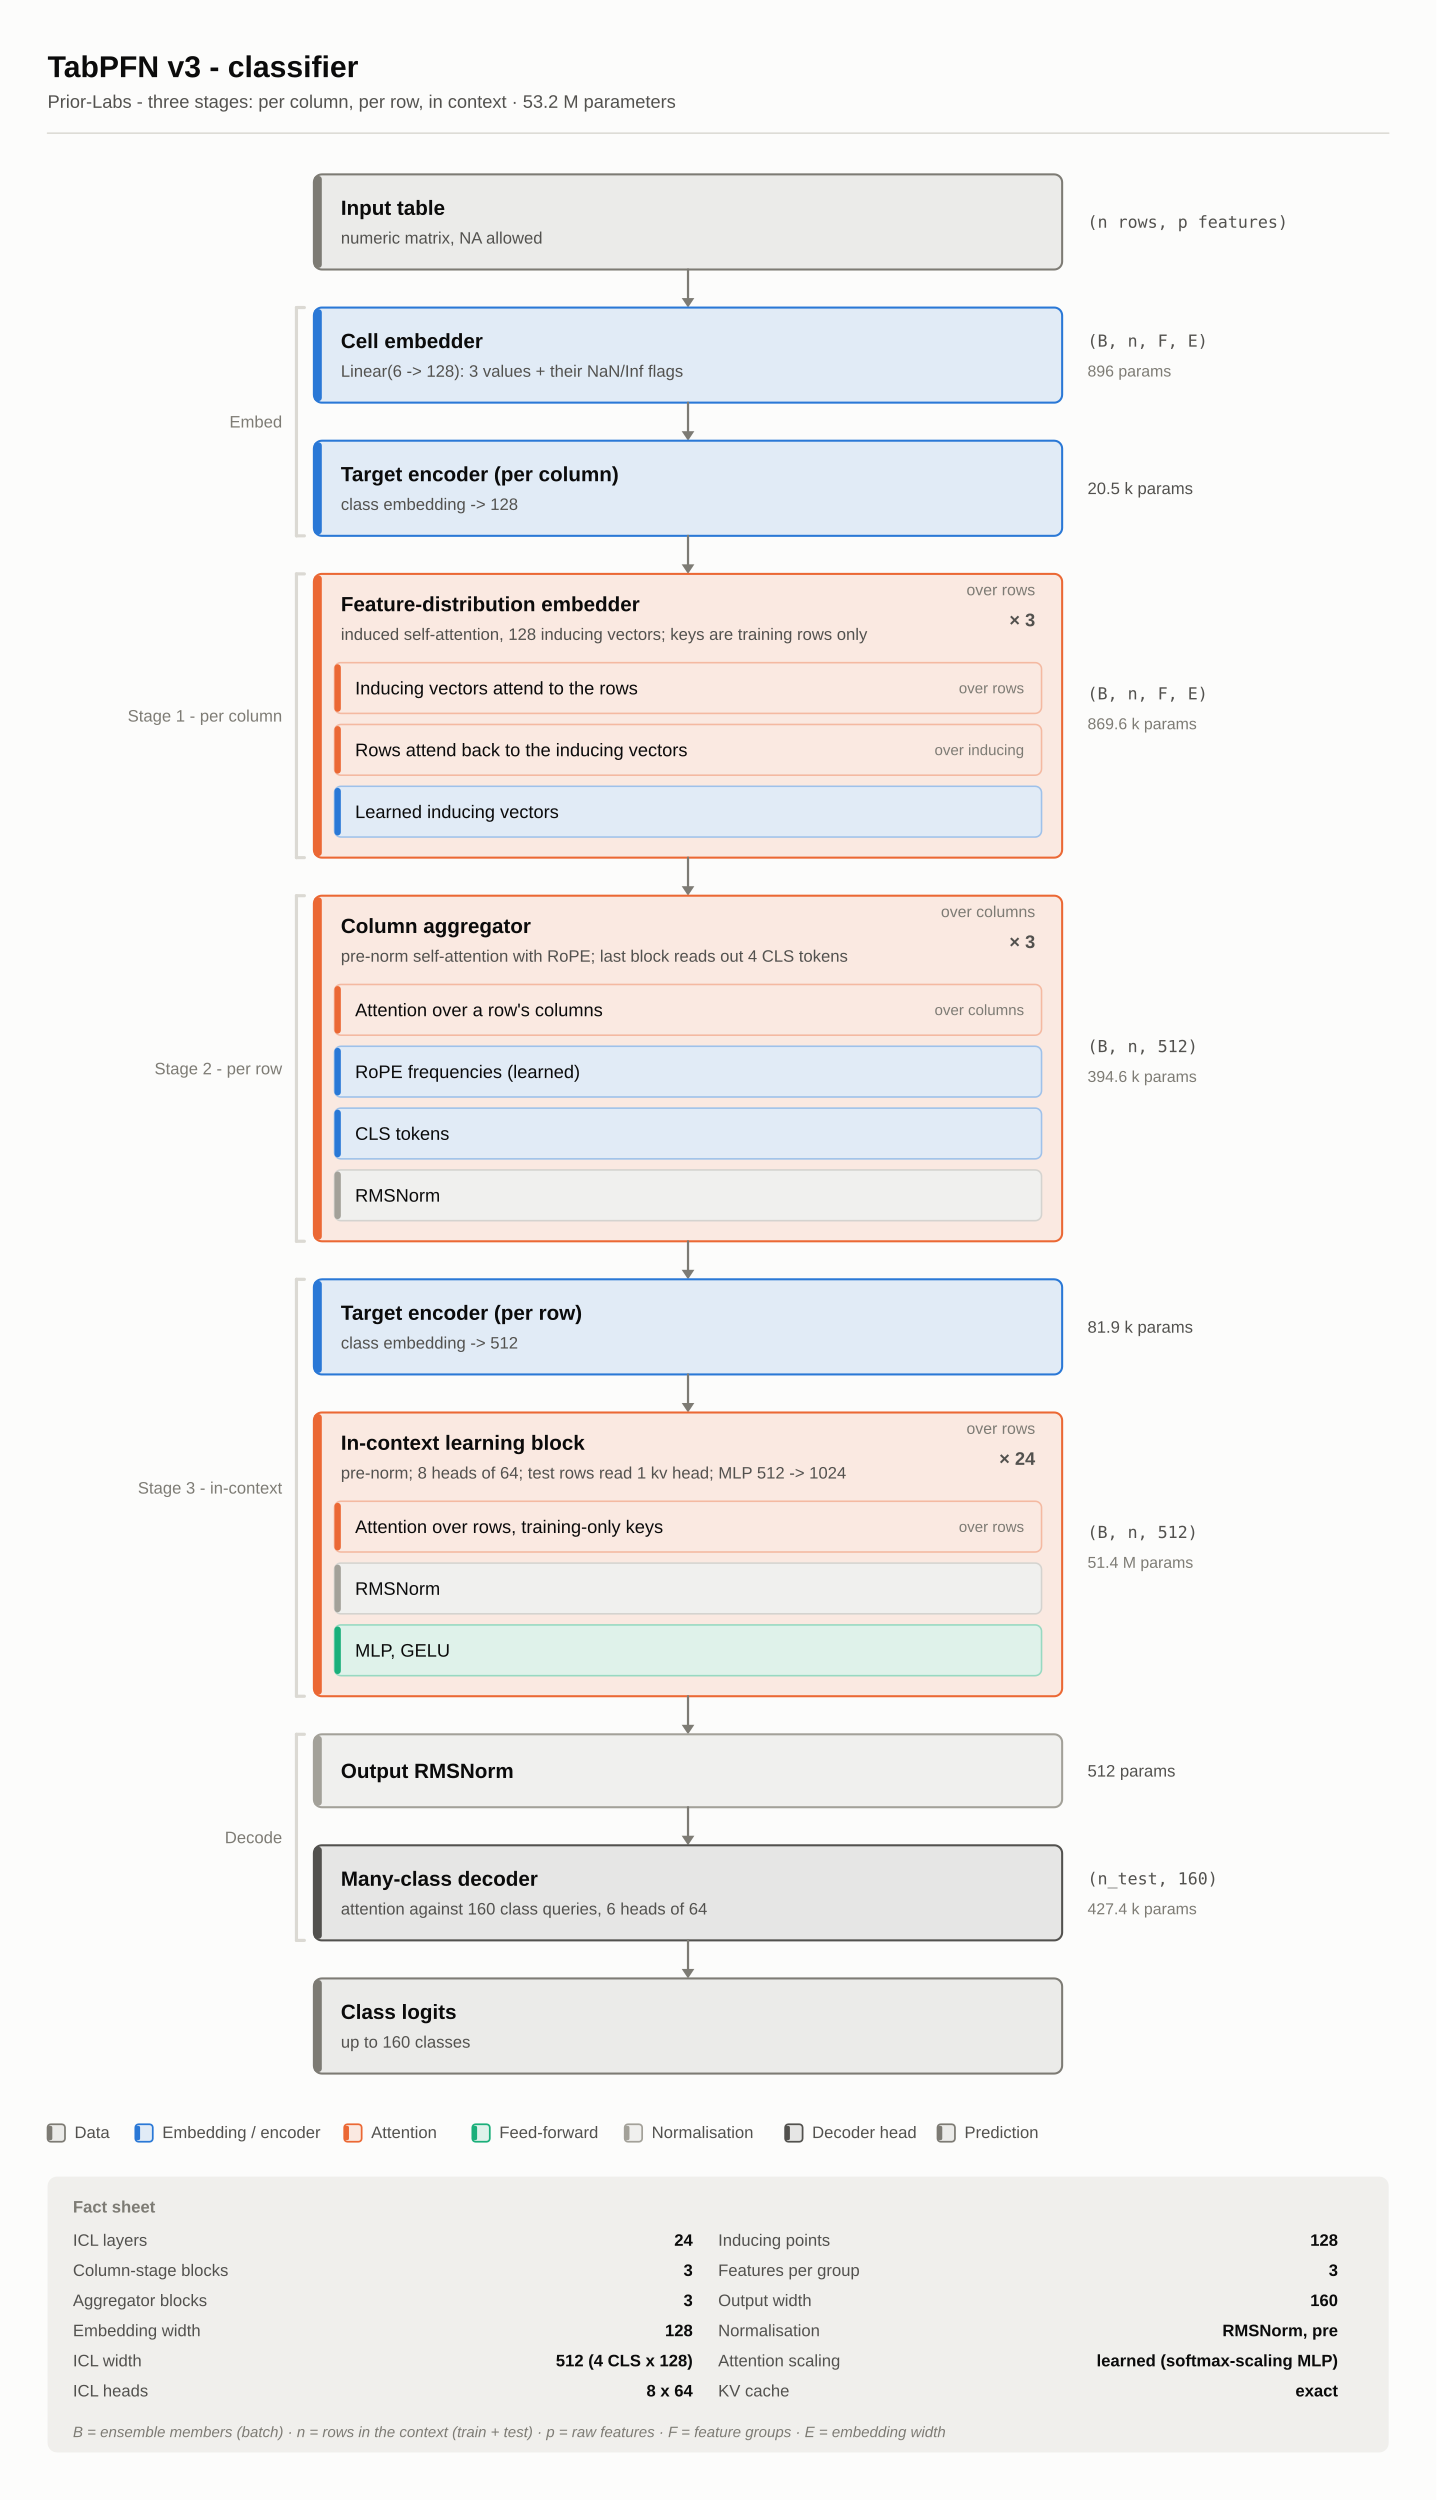
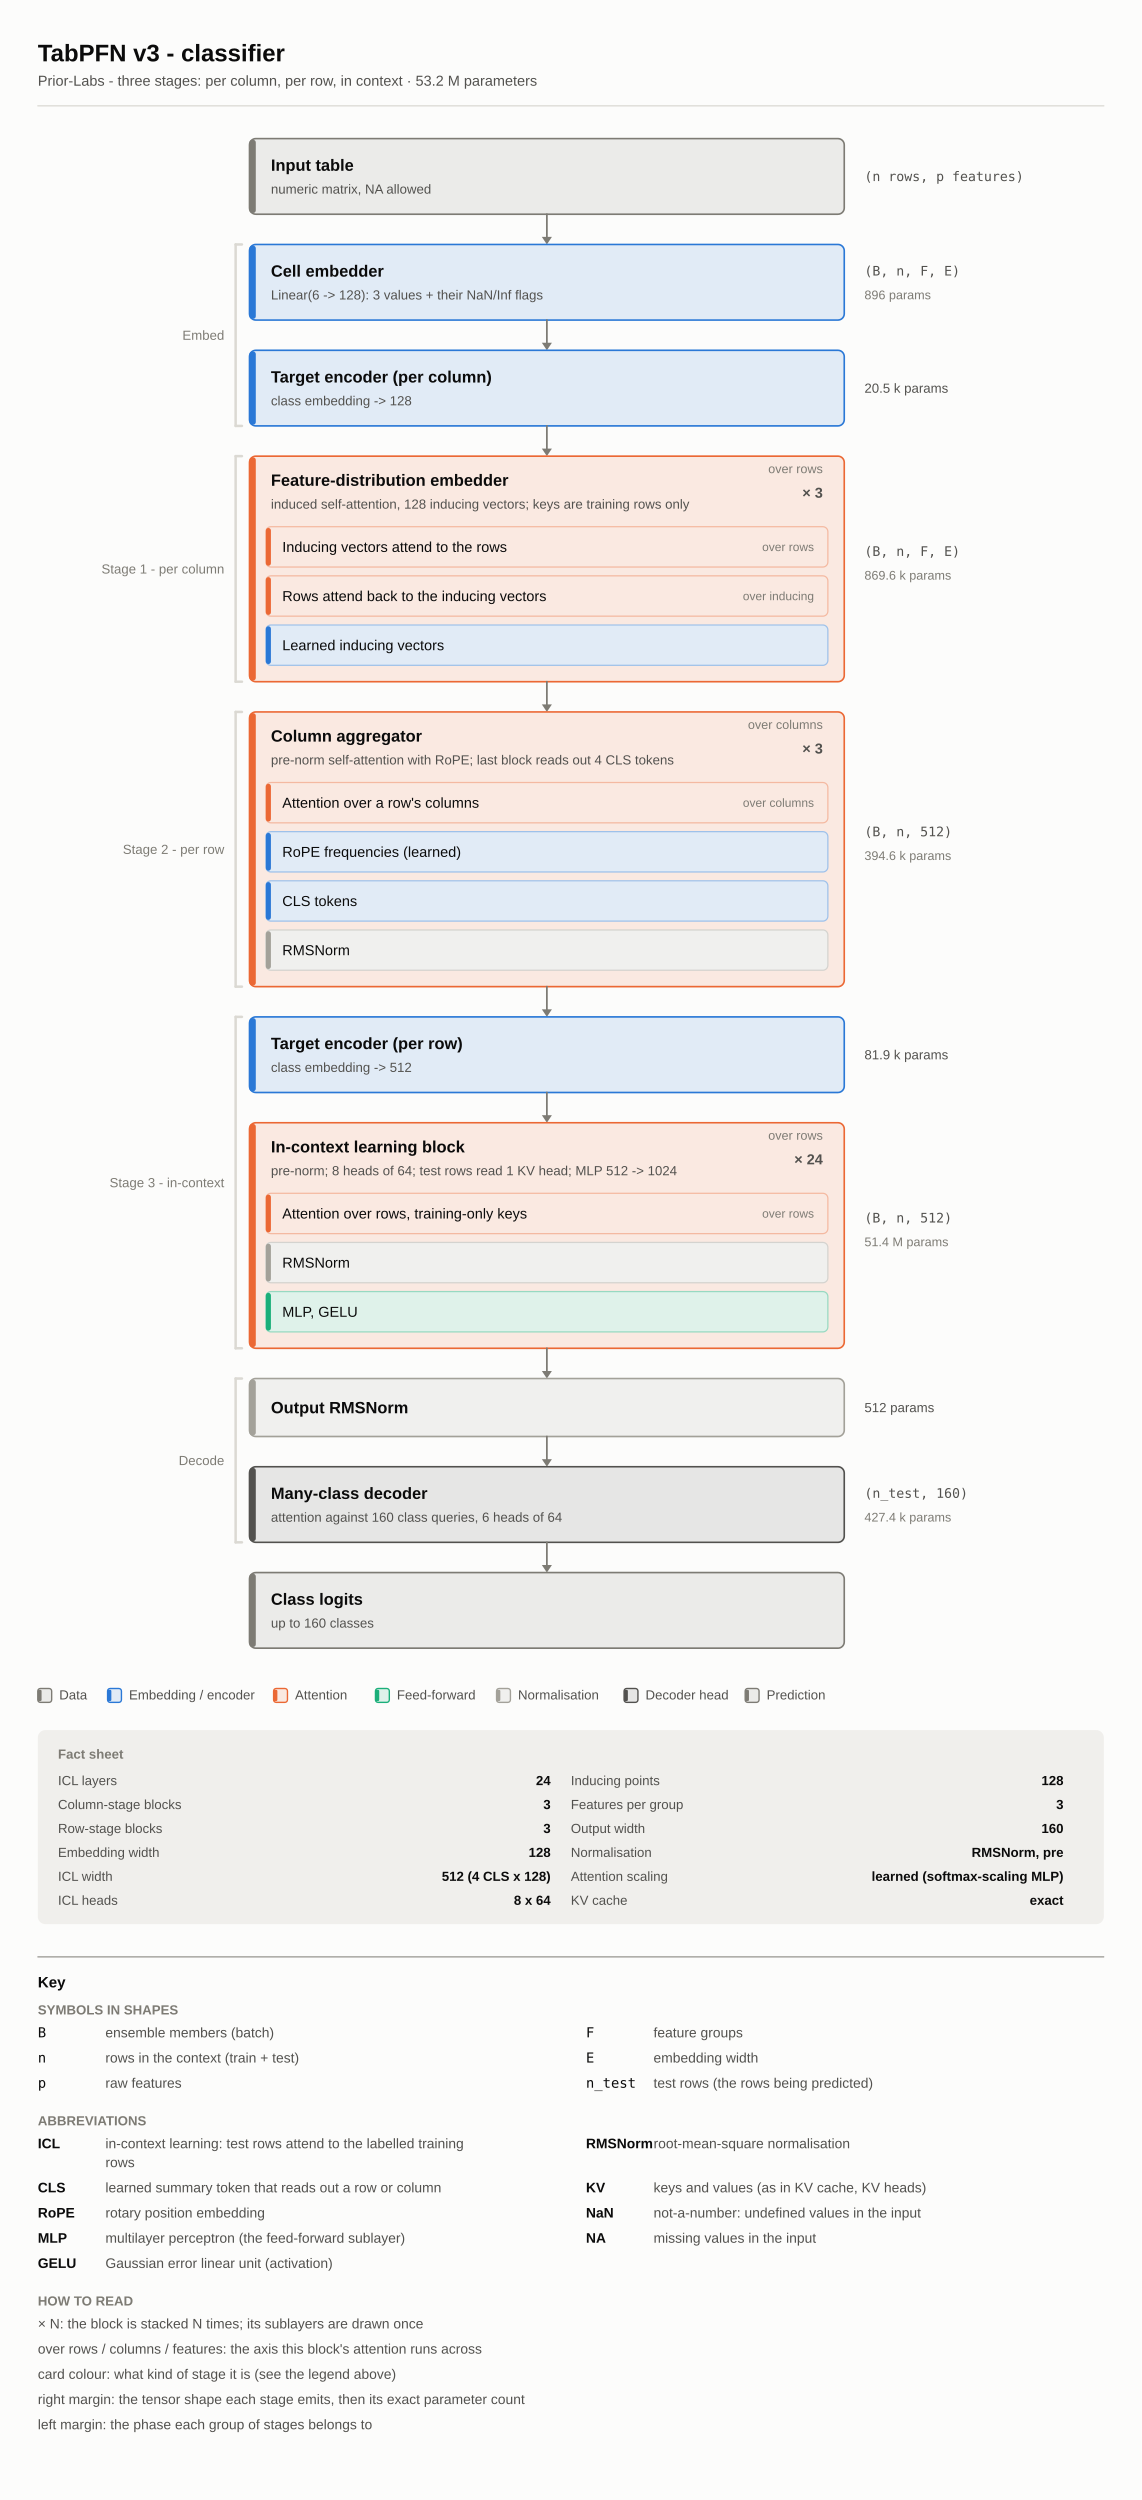
- <svg xmlns="http://www.w3.org/2000/svg" width="906" height="1577" viewBox="0 0 906 1577">
-   <rect width="906" height="1577" fill="#fcfcfb" />
+ <svg xmlns="http://www.w3.org/2000/svg" width="906" height="1984" viewBox="0 0 906 1984">
+   <rect width="906" height="1984" fill="#fcfcfb" />
  <text x="30" y="42" dy="0.35em" font-family="-apple-system, BlinkMacSystemFont, 'Segoe UI', 'Helvetica Neue', Arial, sans-serif" font-size="19px" font-weight="600" fill="#0b0b0b">TabPFN v3 - classifier</text>
  <text x="30" y="64" dy="0.35em" font-family="-apple-system, BlinkMacSystemFont, 'Segoe UI', 'Helvetica Neue', Arial, sans-serif" font-size="11.5px" fill="#52514e">Prior-Labs  -  three stages: per column, per row, in context  ·  53.2 M parameters</text>
  <line x1="30" y1="84" x2="876" y2="84" stroke="#dbd9d3" stroke-width="1" stroke-linecap="round" />
  <rect x="198" y="110" width="472" height="60" rx="5" fill="#EBEBE9" stroke="#7d7b74" stroke-width="1.3" />
  <rect x="198" y="111" width="5" height="58" rx="2" fill="#7d7b74" />
  <text x="215" y="131" dy="0.35em" font-family="-apple-system, BlinkMacSystemFont, 'Segoe UI', 'Helvetica Neue', Arial, sans-serif" font-size="13px" font-weight="600" fill="#0b0b0b">Input table</text>
  <text x="215" y="150" dy="0.35em" font-family="-apple-system, BlinkMacSystemFont, 'Segoe UI', 'Helvetica Neue', Arial, sans-serif" font-size="10.5px" fill="#52514e">numeric matrix, NA allowed</text>
  <text x="686" y="140" dy="0.35em" font-family="ui-monospace, SFMono-Regular, Menlo, Consolas, monospace" font-size="10.5px" fill="#52514e">(n rows, p features)</text>
  <line x1="434" y1="170" x2="434" y2="189" stroke="#7d7b74" stroke-width="1.4" stroke-linecap="round" />
  <polygon points="430,188 438,188 434,194" fill="#7d7b74" />
  <rect x="198" y="194" width="472" height="60" rx="5" fill="#E1EBF6" stroke="#2a78d6" stroke-width="1.3" />
  <rect x="198" y="195" width="5" height="58" rx="2" fill="#2a78d6" />
  <text x="215" y="215" dy="0.35em" font-family="-apple-system, BlinkMacSystemFont, 'Segoe UI', 'Helvetica Neue', Arial, sans-serif" font-size="13px" font-weight="600" fill="#0b0b0b">Cell embedder</text>
  <text x="215" y="234" dy="0.35em" font-family="-apple-system, BlinkMacSystemFont, 'Segoe UI', 'Helvetica Neue', Arial, sans-serif" font-size="10.5px" fill="#52514e">Linear(6 -&gt; 128): 3 values + their NaN/Inf flags</text>
  <text x="686" y="215" dy="0.35em" font-family="ui-monospace, SFMono-Regular, Menlo, Consolas, monospace" font-size="10.5px" fill="#52514e">(B, n, F, E)</text>
  <text x="686" y="234" dy="0.35em" font-family="-apple-system, BlinkMacSystemFont, 'Segoe UI', 'Helvetica Neue', Arial, sans-serif" font-size="10px" fill="#7d7b74">896 params</text>
  <line x1="434" y1="254" x2="434" y2="273" stroke="#7d7b74" stroke-width="1.4" stroke-linecap="round" />
  <polygon points="430,272 438,272 434,278" fill="#7d7b74" />
  <rect x="198" y="278" width="472" height="60" rx="5" fill="#E1EBF6" stroke="#2a78d6" stroke-width="1.3" />
  <rect x="198" y="279" width="5" height="58" rx="2" fill="#2a78d6" />
  <text x="215" y="299" dy="0.35em" font-family="-apple-system, BlinkMacSystemFont, 'Segoe UI', 'Helvetica Neue', Arial, sans-serif" font-size="13px" font-weight="600" fill="#0b0b0b">Target encoder (per column)</text>
  <text x="215" y="318" dy="0.35em" font-family="-apple-system, BlinkMacSystemFont, 'Segoe UI', 'Helvetica Neue', Arial, sans-serif" font-size="10.5px" fill="#52514e">class embedding -&gt; 128</text>
  <text x="686" y="308" dy="0.35em" font-family="-apple-system, BlinkMacSystemFont, 'Segoe UI', 'Helvetica Neue', Arial, sans-serif" font-size="10.5px" fill="#52514e">20.5 k params</text>
  <line x1="434" y1="338" x2="434" y2="357" stroke="#7d7b74" stroke-width="1.4" stroke-linecap="round" />
  <polygon points="430,356 438,356 434,362" fill="#7d7b74" />
  <rect x="198" y="362" width="472" height="179" rx="5" fill="#FAE9E1" stroke="#eb6834" stroke-width="1.3" />
  <rect x="198" y="363" width="5" height="177" rx="2" fill="#eb6834" />
  <text x="215" y="381" dy="0.35em" font-family="-apple-system, BlinkMacSystemFont, 'Segoe UI', 'Helvetica Neue', Arial, sans-serif" font-size="13px" font-weight="600" fill="#0b0b0b">Feature-distribution embedder</text>
  <text x="215" y="400" dy="0.35em" font-family="-apple-system, BlinkMacSystemFont, 'Segoe UI', 'Helvetica Neue', Arial, sans-serif" font-size="10.5px" fill="#52514e">induced self-attention, 128 inducing vectors; keys are training rows only</text>
  <rect x="211" y="418" width="446" height="32" rx="4" fill="#FAE9E1" stroke="#F4B9A1" stroke-width="1" />
  <rect x="211" y="419" width="4" height="30" rx="2" fill="#eb6834" />
  <text x="224" y="434" dy="0.35em" font-family="-apple-system, BlinkMacSystemFont, 'Segoe UI', 'Helvetica Neue', Arial, sans-serif" font-size="11.5px" fill="#0b0b0b">Inducing vectors attend to the rows</text>
  <text x="646" y="434" dy="0.35em" font-family="-apple-system, BlinkMacSystemFont, 'Segoe UI', 'Helvetica Neue', Arial, sans-serif" font-size="9.5px" text-anchor="end" fill="#7d7b74">over rows</text>
  <rect x="211" y="457" width="446" height="32" rx="4" fill="#FAE9E1" stroke="#F4B9A1" stroke-width="1" />
  <rect x="211" y="458" width="4" height="30" rx="2" fill="#eb6834" />
  <text x="224" y="473" dy="0.35em" font-family="-apple-system, BlinkMacSystemFont, 'Segoe UI', 'Helvetica Neue', Arial, sans-serif" font-size="11.5px" fill="#0b0b0b">Rows attend back to the inducing vectors</text>
  <text x="646" y="473" dy="0.35em" font-family="-apple-system, BlinkMacSystemFont, 'Segoe UI', 'Helvetica Neue', Arial, sans-serif" font-size="9.5px" text-anchor="end" fill="#7d7b74">over inducing</text>
  <rect x="211" y="496" width="446" height="32" rx="4" fill="#E1EBF6" stroke="#9EC1EA" stroke-width="1" />
  <rect x="211" y="497" width="4" height="30" rx="2" fill="#2a78d6" />
  <text x="224" y="512" dy="0.35em" font-family="-apple-system, BlinkMacSystemFont, 'Segoe UI', 'Helvetica Neue', Arial, sans-serif" font-size="11.5px" fill="#0b0b0b">Learned inducing vectors</text>
  <text x="653" y="372" dy="0.35em" font-family="-apple-system, BlinkMacSystemFont, 'Segoe UI', 'Helvetica Neue', Arial, sans-serif" font-size="10px" text-anchor="end" fill="#7d7b74">over rows</text>
  <text x="653" y="391" dy="0.35em" font-family="-apple-system, BlinkMacSystemFont, 'Segoe UI', 'Helvetica Neue', Arial, sans-serif" font-size="11.5px" font-weight="600" text-anchor="end" fill="#52514e">× 3</text>
  <text x="686" y="437.5" dy="0.35em" font-family="ui-monospace, SFMono-Regular, Menlo, Consolas, monospace" font-size="10.5px" fill="#52514e">(B, n, F, E)</text>
  <text x="686" y="456.5" dy="0.35em" font-family="-apple-system, BlinkMacSystemFont, 'Segoe UI', 'Helvetica Neue', Arial, sans-serif" font-size="10px" fill="#7d7b74">869.6 k params</text>
  <line x1="434" y1="541" x2="434" y2="560" stroke="#7d7b74" stroke-width="1.4" stroke-linecap="round" />
  <polygon points="430,559 438,559 434,565" fill="#7d7b74" />
  <rect x="198" y="565" width="472" height="218" rx="5" fill="#FAE9E1" stroke="#eb6834" stroke-width="1.3" />
  <rect x="198" y="566" width="5" height="216" rx="2" fill="#eb6834" />
  <text x="215" y="584" dy="0.35em" font-family="-apple-system, BlinkMacSystemFont, 'Segoe UI', 'Helvetica Neue', Arial, sans-serif" font-size="13px" font-weight="600" fill="#0b0b0b">Column aggregator</text>
  <text x="215" y="603" dy="0.35em" font-family="-apple-system, BlinkMacSystemFont, 'Segoe UI', 'Helvetica Neue', Arial, sans-serif" font-size="10.5px" fill="#52514e">pre-norm self-attention with RoPE; last block reads out 4 CLS tokens</text>
  <rect x="211" y="621" width="446" height="32" rx="4" fill="#FAE9E1" stroke="#F4B9A1" stroke-width="1" />
  <rect x="211" y="622" width="4" height="30" rx="2" fill="#eb6834" />
  <text x="224" y="637" dy="0.35em" font-family="-apple-system, BlinkMacSystemFont, 'Segoe UI', 'Helvetica Neue', Arial, sans-serif" font-size="11.5px" fill="#0b0b0b">Attention over a row's columns</text>
  <text x="646" y="637" dy="0.35em" font-family="-apple-system, BlinkMacSystemFont, 'Segoe UI', 'Helvetica Neue', Arial, sans-serif" font-size="9.5px" text-anchor="end" fill="#7d7b74">over columns</text>
  <rect x="211" y="660" width="446" height="32" rx="4" fill="#E1EBF6" stroke="#9EC1EA" stroke-width="1" />
  <rect x="211" y="661" width="4" height="30" rx="2" fill="#2a78d6" />
  <text x="224" y="676" dy="0.35em" font-family="-apple-system, BlinkMacSystemFont, 'Segoe UI', 'Helvetica Neue', Arial, sans-serif" font-size="11.5px" fill="#0b0b0b">RoPE frequencies (learned)</text>
  <rect x="211" y="699" width="446" height="32" rx="4" fill="#E1EBF6" stroke="#9EC1EA" stroke-width="1" />
  <rect x="211" y="700" width="4" height="30" rx="2" fill="#2a78d6" />
  <text x="224" y="715" dy="0.35em" font-family="-apple-system, BlinkMacSystemFont, 'Segoe UI', 'Helvetica Neue', Arial, sans-serif" font-size="11.5px" fill="#0b0b0b">CLS tokens</text>
  <rect x="211" y="738" width="446" height="32" rx="4" fill="#F0F0EE" stroke="#D4D3CF" stroke-width="1" />
  <rect x="211" y="739" width="4" height="30" rx="2" fill="#a3a199" />
  <text x="224" y="754" dy="0.35em" font-family="-apple-system, BlinkMacSystemFont, 'Segoe UI', 'Helvetica Neue', Arial, sans-serif" font-size="11.5px" fill="#0b0b0b">RMSNorm</text>
  <text x="653" y="575" dy="0.35em" font-family="-apple-system, BlinkMacSystemFont, 'Segoe UI', 'Helvetica Neue', Arial, sans-serif" font-size="10px" text-anchor="end" fill="#7d7b74">over columns</text>
  <text x="653" y="594" dy="0.35em" font-family="-apple-system, BlinkMacSystemFont, 'Segoe UI', 'Helvetica Neue', Arial, sans-serif" font-size="11.5px" font-weight="600" text-anchor="end" fill="#52514e">× 3</text>
  <text x="686" y="660" dy="0.35em" font-family="ui-monospace, SFMono-Regular, Menlo, Consolas, monospace" font-size="10.5px" fill="#52514e">(B, n, 512)</text>
  <text x="686" y="679" dy="0.35em" font-family="-apple-system, BlinkMacSystemFont, 'Segoe UI', 'Helvetica Neue', Arial, sans-serif" font-size="10px" fill="#7d7b74">394.6 k params</text>
  <line x1="434" y1="783" x2="434" y2="802" stroke="#7d7b74" stroke-width="1.4" stroke-linecap="round" />
  <polygon points="430,801 438,801 434,807" fill="#7d7b74" />
  <rect x="198" y="807" width="472" height="60" rx="5" fill="#E1EBF6" stroke="#2a78d6" stroke-width="1.3" />
  <rect x="198" y="808" width="5" height="58" rx="2" fill="#2a78d6" />
  <text x="215" y="828" dy="0.35em" font-family="-apple-system, BlinkMacSystemFont, 'Segoe UI', 'Helvetica Neue', Arial, sans-serif" font-size="13px" font-weight="600" fill="#0b0b0b">Target encoder (per row)</text>
  <text x="215" y="847" dy="0.35em" font-family="-apple-system, BlinkMacSystemFont, 'Segoe UI', 'Helvetica Neue', Arial, sans-serif" font-size="10.5px" fill="#52514e">class embedding -&gt; 512</text>
  <text x="686" y="837" dy="0.35em" font-family="-apple-system, BlinkMacSystemFont, 'Segoe UI', 'Helvetica Neue', Arial, sans-serif" font-size="10.5px" fill="#52514e">81.9 k params</text>
  <line x1="434" y1="867" x2="434" y2="886" stroke="#7d7b74" stroke-width="1.4" stroke-linecap="round" />
  <polygon points="430,885 438,885 434,891" fill="#7d7b74" />
  <rect x="198" y="891" width="472" height="179" rx="5" fill="#FAE9E1" stroke="#eb6834" stroke-width="1.3" />
  <rect x="198" y="892" width="5" height="177" rx="2" fill="#eb6834" />
  <text x="215" y="910" dy="0.35em" font-family="-apple-system, BlinkMacSystemFont, 'Segoe UI', 'Helvetica Neue', Arial, sans-serif" font-size="13px" font-weight="600" fill="#0b0b0b">In-context learning block</text>
-   <text x="215" y="929" dy="0.35em" font-family="-apple-system, BlinkMacSystemFont, 'Segoe UI', 'Helvetica Neue', Arial, sans-serif" font-size="10.5px" fill="#52514e">pre-norm; 8 heads of 64; test rows read 1 kv head; MLP 512 -&gt; 1024</text>
+   <text x="215" y="929" dy="0.35em" font-family="-apple-system, BlinkMacSystemFont, 'Segoe UI', 'Helvetica Neue', Arial, sans-serif" font-size="10.5px" fill="#52514e">pre-norm; 8 heads of 64; test rows read 1 KV head; MLP 512 -&gt; 1024</text>
  <rect x="211" y="947" width="446" height="32" rx="4" fill="#FAE9E1" stroke="#F4B9A1" stroke-width="1" />
  <rect x="211" y="948" width="4" height="30" rx="2" fill="#eb6834" />
  <text x="224" y="963" dy="0.35em" font-family="-apple-system, BlinkMacSystemFont, 'Segoe UI', 'Helvetica Neue', Arial, sans-serif" font-size="11.5px" fill="#0b0b0b">Attention over rows, training-only keys</text>
  <text x="646" y="963" dy="0.35em" font-family="-apple-system, BlinkMacSystemFont, 'Segoe UI', 'Helvetica Neue', Arial, sans-serif" font-size="9.5px" text-anchor="end" fill="#7d7b74">over rows</text>
  <rect x="211" y="986" width="446" height="32" rx="4" fill="#F0F0EE" stroke="#D4D3CF" stroke-width="1" />
  <rect x="211" y="987" width="4" height="30" rx="2" fill="#a3a199" />
  <text x="224" y="1002" dy="0.35em" font-family="-apple-system, BlinkMacSystemFont, 'Segoe UI', 'Helvetica Neue', Arial, sans-serif" font-size="11.5px" fill="#0b0b0b">RMSNorm</text>
  <rect x="211" y="1025" width="446" height="32" rx="4" fill="#DFF2EA" stroke="#97D9C1" stroke-width="1" />
  <rect x="211" y="1026" width="4" height="30" rx="2" fill="#1baf7a" />
  <text x="224" y="1041" dy="0.35em" font-family="-apple-system, BlinkMacSystemFont, 'Segoe UI', 'Helvetica Neue', Arial, sans-serif" font-size="11.5px" fill="#0b0b0b">MLP, GELU</text>
  <text x="653" y="901" dy="0.35em" font-family="-apple-system, BlinkMacSystemFont, 'Segoe UI', 'Helvetica Neue', Arial, sans-serif" font-size="10px" text-anchor="end" fill="#7d7b74">over rows</text>
  <text x="653" y="920" dy="0.35em" font-family="-apple-system, BlinkMacSystemFont, 'Segoe UI', 'Helvetica Neue', Arial, sans-serif" font-size="11.5px" font-weight="600" text-anchor="end" fill="#52514e">× 24</text>
  <text x="686" y="966.5" dy="0.35em" font-family="ui-monospace, SFMono-Regular, Menlo, Consolas, monospace" font-size="10.5px" fill="#52514e">(B, n, 512)</text>
  <text x="686" y="985.5" dy="0.35em" font-family="-apple-system, BlinkMacSystemFont, 'Segoe UI', 'Helvetica Neue', Arial, sans-serif" font-size="10px" fill="#7d7b74">51.4 M params</text>
  <line x1="434" y1="1070" x2="434" y2="1089" stroke="#7d7b74" stroke-width="1.4" stroke-linecap="round" />
  <polygon points="430,1088 438,1088 434,1094" fill="#7d7b74" />
  <rect x="198" y="1094" width="472" height="46" rx="5" fill="#F0F0EE" stroke="#a3a199" stroke-width="1.3" />
  <rect x="198" y="1095" width="5" height="44" rx="2" fill="#a3a199" />
  <text x="215" y="1117" dy="0.35em" font-family="-apple-system, BlinkMacSystemFont, 'Segoe UI', 'Helvetica Neue', Arial, sans-serif" font-size="13px" font-weight="600" fill="#0b0b0b">Output RMSNorm</text>
  <text x="686" y="1117" dy="0.35em" font-family="-apple-system, BlinkMacSystemFont, 'Segoe UI', 'Helvetica Neue', Arial, sans-serif" font-size="10.5px" fill="#52514e">512 params</text>
  <line x1="434" y1="1140" x2="434" y2="1159" stroke="#7d7b74" stroke-width="1.4" stroke-linecap="round" />
  <polygon points="430,1158 438,1158 434,1164" fill="#7d7b74" />
  <rect x="198" y="1164" width="472" height="60" rx="5" fill="#E6E6E5" stroke="#52514e" stroke-width="1.3" />
  <rect x="198" y="1165" width="5" height="58" rx="2" fill="#52514e" />
  <text x="215" y="1185" dy="0.35em" font-family="-apple-system, BlinkMacSystemFont, 'Segoe UI', 'Helvetica Neue', Arial, sans-serif" font-size="13px" font-weight="600" fill="#0b0b0b">Many-class decoder</text>
  <text x="215" y="1204" dy="0.35em" font-family="-apple-system, BlinkMacSystemFont, 'Segoe UI', 'Helvetica Neue', Arial, sans-serif" font-size="10.5px" fill="#52514e">attention against 160 class queries, 6 heads of 64</text>
  <text x="686" y="1185" dy="0.35em" font-family="ui-monospace, SFMono-Regular, Menlo, Consolas, monospace" font-size="10.5px" fill="#52514e">(n_test, 160)</text>
  <text x="686" y="1204" dy="0.35em" font-family="-apple-system, BlinkMacSystemFont, 'Segoe UI', 'Helvetica Neue', Arial, sans-serif" font-size="10px" fill="#7d7b74">427.4 k params</text>
  <line x1="434" y1="1224" x2="434" y2="1243" stroke="#7d7b74" stroke-width="1.4" stroke-linecap="round" />
  <polygon points="430,1242 438,1242 434,1248" fill="#7d7b74" />
  <rect x="198" y="1248" width="472" height="60" rx="5" fill="#EBEBE9" stroke="#7d7b74" stroke-width="1.3" />
  <rect x="198" y="1249" width="5" height="58" rx="2" fill="#7d7b74" />
  <text x="215" y="1269" dy="0.35em" font-family="-apple-system, BlinkMacSystemFont, 'Segoe UI', 'Helvetica Neue', Arial, sans-serif" font-size="13px" font-weight="600" fill="#0b0b0b">Class logits</text>
  <text x="215" y="1288" dy="0.35em" font-family="-apple-system, BlinkMacSystemFont, 'Segoe UI', 'Helvetica Neue', Arial, sans-serif" font-size="10.5px" fill="#52514e">up to 160 classes</text>
  <line x1="187" y1="194" x2="187" y2="338" stroke="#dbd9d3" stroke-width="2" stroke-linecap="round" />
  <line x1="187" y1="194" x2="192" y2="194" stroke="#dbd9d3" stroke-width="2" stroke-linecap="round" />
  <line x1="187" y1="338" x2="192" y2="338" stroke="#dbd9d3" stroke-width="2" stroke-linecap="round" />
  <text x="178" y="266" dy="0.35em" font-family="-apple-system, BlinkMacSystemFont, 'Segoe UI', 'Helvetica Neue', Arial, sans-serif" font-size="10.5px" text-anchor="end" fill="#7d7b74">Embed</text>
  <line x1="187" y1="362" x2="187" y2="541" stroke="#dbd9d3" stroke-width="2" stroke-linecap="round" />
  <line x1="187" y1="362" x2="192" y2="362" stroke="#dbd9d3" stroke-width="2" stroke-linecap="round" />
  <line x1="187" y1="541" x2="192" y2="541" stroke="#dbd9d3" stroke-width="2" stroke-linecap="round" />
  <text x="178" y="451.5" dy="0.35em" font-family="-apple-system, BlinkMacSystemFont, 'Segoe UI', 'Helvetica Neue', Arial, sans-serif" font-size="10.5px" text-anchor="end" fill="#7d7b74">Stage 1 - per column</text>
  <line x1="187" y1="565" x2="187" y2="783" stroke="#dbd9d3" stroke-width="2" stroke-linecap="round" />
  <line x1="187" y1="565" x2="192" y2="565" stroke="#dbd9d3" stroke-width="2" stroke-linecap="round" />
  <line x1="187" y1="783" x2="192" y2="783" stroke="#dbd9d3" stroke-width="2" stroke-linecap="round" />
  <text x="178" y="674" dy="0.35em" font-family="-apple-system, BlinkMacSystemFont, 'Segoe UI', 'Helvetica Neue', Arial, sans-serif" font-size="10.5px" text-anchor="end" fill="#7d7b74">Stage 2 - per row</text>
  <line x1="187" y1="807" x2="187" y2="1070" stroke="#dbd9d3" stroke-width="2" stroke-linecap="round" />
  <line x1="187" y1="807" x2="192" y2="807" stroke="#dbd9d3" stroke-width="2" stroke-linecap="round" />
  <line x1="187" y1="1070" x2="192" y2="1070" stroke="#dbd9d3" stroke-width="2" stroke-linecap="round" />
  <text x="178" y="938.5" dy="0.35em" font-family="-apple-system, BlinkMacSystemFont, 'Segoe UI', 'Helvetica Neue', Arial, sans-serif" font-size="10.5px" text-anchor="end" fill="#7d7b74">Stage 3 - in-context</text>
  <line x1="187" y1="1094" x2="187" y2="1224" stroke="#dbd9d3" stroke-width="2" stroke-linecap="round" />
  <line x1="187" y1="1094" x2="192" y2="1094" stroke="#dbd9d3" stroke-width="2" stroke-linecap="round" />
  <line x1="187" y1="1224" x2="192" y2="1224" stroke="#dbd9d3" stroke-width="2" stroke-linecap="round" />
  <text x="178" y="1159" dy="0.35em" font-family="-apple-system, BlinkMacSystemFont, 'Segoe UI', 'Helvetica Neue', Arial, sans-serif" font-size="10.5px" text-anchor="end" fill="#7d7b74">Decode</text>
  <rect x="30" y="1340" width="11" height="11" rx="2" fill="#EBEBE9" stroke="#7d7b74" stroke-width="1.1" />
  <rect x="30" y="1341" width="3" height="9" rx="1" fill="#7d7b74" />
  <text x="47" y="1345" dy="0.35em" font-family="-apple-system, BlinkMacSystemFont, 'Segoe UI', 'Helvetica Neue', Arial, sans-serif" font-size="10.5px" fill="#52514e">Data</text>
  <rect x="85.37" y="1340" width="11" height="11" rx="2" fill="#E1EBF6" stroke="#2a78d6" stroke-width="1.1" />
  <rect x="85.37" y="1341" width="3" height="9" rx="1" fill="#2a78d6" />
  <text x="102.37" y="1345" dy="0.35em" font-family="-apple-system, BlinkMacSystemFont, 'Segoe UI', 'Helvetica Neue', Arial, sans-serif" font-size="10.5px" fill="#52514e">Embedding / encoder</text>
  <rect x="217.13" y="1340" width="11" height="11" rx="2" fill="#FAE9E1" stroke="#eb6834" stroke-width="1.1" />
  <rect x="217.13" y="1341" width="3" height="9" rx="1" fill="#eb6834" />
  <text x="234.13" y="1345" dy="0.35em" font-family="-apple-system, BlinkMacSystemFont, 'Segoe UI', 'Helvetica Neue', Arial, sans-serif" font-size="10.5px" fill="#52514e">Attention</text>
  <rect x="297.96" y="1340" width="11" height="11" rx="2" fill="#DFF2EA" stroke="#1baf7a" stroke-width="1.1" />
  <rect x="297.96" y="1341" width="3" height="9" rx="1" fill="#1baf7a" />
  <text x="314.96" y="1345" dy="0.35em" font-family="-apple-system, BlinkMacSystemFont, 'Segoe UI', 'Helvetica Neue', Arial, sans-serif" font-size="10.5px" fill="#52514e">Feed-forward</text>
  <rect x="394.07" y="1340" width="11" height="11" rx="2" fill="#F0F0EE" stroke="#a3a199" stroke-width="1.1" />
  <rect x="394.07" y="1341" width="3" height="9" rx="1" fill="#a3a199" />
  <text x="411.07" y="1345" dy="0.35em" font-family="-apple-system, BlinkMacSystemFont, 'Segoe UI', 'Helvetica Neue', Arial, sans-serif" font-size="10.5px" fill="#52514e">Normalisation</text>
  <rect x="495.27" y="1340" width="11" height="11" rx="2" fill="#E6E6E5" stroke="#52514e" stroke-width="1.1" />
  <rect x="495.27" y="1341" width="3" height="9" rx="1" fill="#52514e" />
  <text x="512.27" y="1345" dy="0.35em" font-family="-apple-system, BlinkMacSystemFont, 'Segoe UI', 'Helvetica Neue', Arial, sans-serif" font-size="10.5px" fill="#52514e">Decoder head</text>
  <rect x="591.38" y="1340" width="11" height="11" rx="2" fill="#EBEBE9" stroke="#7d7b74" stroke-width="1.1" />
  <rect x="591.38" y="1341" width="3" height="9" rx="1" fill="#7d7b74" />
  <text x="608.38" y="1345" dy="0.35em" font-family="-apple-system, BlinkMacSystemFont, 'Segoe UI', 'Helvetica Neue', Arial, sans-serif" font-size="10.5px" fill="#52514e">Prediction</text>
-   <rect x="30" y="1373" width="846" height="174" rx="6" fill="#f0efec" />
+   <rect x="30" y="1373" width="846" height="154" rx="6" fill="#f0efec" />
  <text x="46" y="1392" dy="0.35em" font-family="-apple-system, BlinkMacSystemFont, 'Segoe UI', 'Helvetica Neue', Arial, sans-serif" font-size="10.5px" font-weight="600" fill="#7d7b74">Fact sheet</text>
  <text x="46" y="1413" dy="0.35em" font-family="-apple-system, BlinkMacSystemFont, 'Segoe UI', 'Helvetica Neue', Arial, sans-serif" font-size="10.5px" fill="#52514e">ICL layers</text>
  <text x="437" y="1413" dy="0.35em" font-family="-apple-system, BlinkMacSystemFont, 'Segoe UI', 'Helvetica Neue', Arial, sans-serif" font-size="10.5px" font-weight="600" text-anchor="end" fill="#0b0b0b">24</text>
  <text x="46" y="1432" dy="0.35em" font-family="-apple-system, BlinkMacSystemFont, 'Segoe UI', 'Helvetica Neue', Arial, sans-serif" font-size="10.5px" fill="#52514e">Column-stage blocks</text>
  <text x="437" y="1432" dy="0.35em" font-family="-apple-system, BlinkMacSystemFont, 'Segoe UI', 'Helvetica Neue', Arial, sans-serif" font-size="10.5px" font-weight="600" text-anchor="end" fill="#0b0b0b">3</text>
-   <text x="46" y="1451" dy="0.35em" font-family="-apple-system, BlinkMacSystemFont, 'Segoe UI', 'Helvetica Neue', Arial, sans-serif" font-size="10.5px" fill="#52514e">Aggregator blocks</text>
+   <text x="46" y="1451" dy="0.35em" font-family="-apple-system, BlinkMacSystemFont, 'Segoe UI', 'Helvetica Neue', Arial, sans-serif" font-size="10.5px" fill="#52514e">Row-stage blocks</text>
  <text x="437" y="1451" dy="0.35em" font-family="-apple-system, BlinkMacSystemFont, 'Segoe UI', 'Helvetica Neue', Arial, sans-serif" font-size="10.5px" font-weight="600" text-anchor="end" fill="#0b0b0b">3</text>
  <text x="46" y="1470" dy="0.35em" font-family="-apple-system, BlinkMacSystemFont, 'Segoe UI', 'Helvetica Neue', Arial, sans-serif" font-size="10.5px" fill="#52514e">Embedding width</text>
  <text x="437" y="1470" dy="0.35em" font-family="-apple-system, BlinkMacSystemFont, 'Segoe UI', 'Helvetica Neue', Arial, sans-serif" font-size="10.5px" font-weight="600" text-anchor="end" fill="#0b0b0b">128</text>
  <text x="46" y="1489" dy="0.35em" font-family="-apple-system, BlinkMacSystemFont, 'Segoe UI', 'Helvetica Neue', Arial, sans-serif" font-size="10.5px" fill="#52514e">ICL width</text>
  <text x="437" y="1489" dy="0.35em" font-family="-apple-system, BlinkMacSystemFont, 'Segoe UI', 'Helvetica Neue', Arial, sans-serif" font-size="10.5px" font-weight="600" text-anchor="end" fill="#0b0b0b">512 (4 CLS x 128)</text>
  <text x="46" y="1508" dy="0.35em" font-family="-apple-system, BlinkMacSystemFont, 'Segoe UI', 'Helvetica Neue', Arial, sans-serif" font-size="10.5px" fill="#52514e">ICL heads</text>
  <text x="437" y="1508" dy="0.35em" font-family="-apple-system, BlinkMacSystemFont, 'Segoe UI', 'Helvetica Neue', Arial, sans-serif" font-size="10.5px" font-weight="600" text-anchor="end" fill="#0b0b0b">8 x 64</text>
  <text x="453" y="1413" dy="0.35em" font-family="-apple-system, BlinkMacSystemFont, 'Segoe UI', 'Helvetica Neue', Arial, sans-serif" font-size="10.5px" fill="#52514e">Inducing points</text>
  <text x="844" y="1413" dy="0.35em" font-family="-apple-system, BlinkMacSystemFont, 'Segoe UI', 'Helvetica Neue', Arial, sans-serif" font-size="10.5px" font-weight="600" text-anchor="end" fill="#0b0b0b">128</text>
  <text x="453" y="1432" dy="0.35em" font-family="-apple-system, BlinkMacSystemFont, 'Segoe UI', 'Helvetica Neue', Arial, sans-serif" font-size="10.5px" fill="#52514e">Features per group</text>
  <text x="844" y="1432" dy="0.35em" font-family="-apple-system, BlinkMacSystemFont, 'Segoe UI', 'Helvetica Neue', Arial, sans-serif" font-size="10.5px" font-weight="600" text-anchor="end" fill="#0b0b0b">3</text>
  <text x="453" y="1451" dy="0.35em" font-family="-apple-system, BlinkMacSystemFont, 'Segoe UI', 'Helvetica Neue', Arial, sans-serif" font-size="10.5px" fill="#52514e">Output width</text>
  <text x="844" y="1451" dy="0.35em" font-family="-apple-system, BlinkMacSystemFont, 'Segoe UI', 'Helvetica Neue', Arial, sans-serif" font-size="10.5px" font-weight="600" text-anchor="end" fill="#0b0b0b">160</text>
  <text x="453" y="1470" dy="0.35em" font-family="-apple-system, BlinkMacSystemFont, 'Segoe UI', 'Helvetica Neue', Arial, sans-serif" font-size="10.5px" fill="#52514e">Normalisation</text>
  <text x="844" y="1470" dy="0.35em" font-family="-apple-system, BlinkMacSystemFont, 'Segoe UI', 'Helvetica Neue', Arial, sans-serif" font-size="10.5px" font-weight="600" text-anchor="end" fill="#0b0b0b">RMSNorm, pre</text>
  <text x="453" y="1489" dy="0.35em" font-family="-apple-system, BlinkMacSystemFont, 'Segoe UI', 'Helvetica Neue', Arial, sans-serif" font-size="10.5px" fill="#52514e">Attention scaling</text>
  <text x="844" y="1489" dy="0.35em" font-family="-apple-system, BlinkMacSystemFont, 'Segoe UI', 'Helvetica Neue', Arial, sans-serif" font-size="10.5px" font-weight="600" text-anchor="end" fill="#0b0b0b">learned (softmax-scaling MLP)</text>
  <text x="453" y="1508" dy="0.35em" font-family="-apple-system, BlinkMacSystemFont, 'Segoe UI', 'Helvetica Neue', Arial, sans-serif" font-size="10.5px" fill="#52514e">KV cache</text>
  <text x="844" y="1508" dy="0.35em" font-family="-apple-system, BlinkMacSystemFont, 'Segoe UI', 'Helvetica Neue', Arial, sans-serif" font-size="10.5px" font-weight="600" text-anchor="end" fill="#0b0b0b">exact</text>
-   <text x="46" y="1534" dy="0.35em" font-family="-apple-system, BlinkMacSystemFont, 'Segoe UI', 'Helvetica Neue', Arial, sans-serif" font-size="9.5px" font-style="italic" fill="#7d7b74">B = ensemble members (batch)   ·   n = rows in the context (train + test)   ·   p = raw features   ·   F = feature groups   ·   E = embedding width</text>
+   <line x1="30" y1="1553" x2="876" y2="1553" stroke="#7d7b74" stroke-width="0.8" stroke-linecap="round" />
+   <text x="30" y="1573" dy="0.35em" font-family="-apple-system, BlinkMacSystemFont, 'Segoe UI', 'Helvetica Neue', Arial, sans-serif" font-size="12px" font-weight="600" fill="#0b0b0b">Key</text>
+   <text x="30" y="1595" dy="0.35em" font-family="-apple-system, BlinkMacSystemFont, 'Segoe UI', 'Helvetica Neue', Arial, sans-serif" font-size="10.5px" font-weight="600" fill="#7d7b74">SYMBOLS IN SHAPES</text>
+   <text x="30" y="1613" dy="0.35em" font-family="ui-monospace, SFMono-Regular, Menlo, Consolas, monospace" font-size="11px" fill="#0b0b0b">B</text>
+   <text x="83.6" y="1613" dy="0.35em" font-family="-apple-system, BlinkMacSystemFont, 'Segoe UI', 'Helvetica Neue', Arial, sans-serif" font-size="11px" fill="#52514e">ensemble members (batch)</text>
+   <text x="30" y="1633" dy="0.35em" font-family="ui-monospace, SFMono-Regular, Menlo, Consolas, monospace" font-size="11px" fill="#0b0b0b">n</text>
+   <text x="83.6" y="1633" dy="0.35em" font-family="-apple-system, BlinkMacSystemFont, 'Segoe UI', 'Helvetica Neue', Arial, sans-serif" font-size="11px" fill="#52514e">rows in the context (train + test)</text>
+   <text x="30" y="1653" dy="0.35em" font-family="ui-monospace, SFMono-Regular, Menlo, Consolas, monospace" font-size="11px" fill="#0b0b0b">p</text>
+   <text x="83.6" y="1653" dy="0.35em" font-family="-apple-system, BlinkMacSystemFont, 'Segoe UI', 'Helvetica Neue', Arial, sans-serif" font-size="11px" fill="#52514e">raw features</text>
+   <text x="465" y="1613" dy="0.35em" font-family="ui-monospace, SFMono-Regular, Menlo, Consolas, monospace" font-size="11px" fill="#0b0b0b">F</text>
+   <text x="518.6" y="1613" dy="0.35em" font-family="-apple-system, BlinkMacSystemFont, 'Segoe UI', 'Helvetica Neue', Arial, sans-serif" font-size="11px" fill="#52514e">feature groups</text>
+   <text x="465" y="1633" dy="0.35em" font-family="ui-monospace, SFMono-Regular, Menlo, Consolas, monospace" font-size="11px" fill="#0b0b0b">E</text>
+   <text x="518.6" y="1633" dy="0.35em" font-family="-apple-system, BlinkMacSystemFont, 'Segoe UI', 'Helvetica Neue', Arial, sans-serif" font-size="11px" fill="#52514e">embedding width</text>
+   <text x="465" y="1653" dy="0.35em" font-family="ui-monospace, SFMono-Regular, Menlo, Consolas, monospace" font-size="11px" fill="#0b0b0b">n_test</text>
+   <text x="518.6" y="1653" dy="0.35em" font-family="-apple-system, BlinkMacSystemFont, 'Segoe UI', 'Helvetica Neue', Arial, sans-serif" font-size="11px" fill="#52514e">test rows (the rows being predicted)</text>
+   <text x="30" y="1683" dy="0.35em" font-family="-apple-system, BlinkMacSystemFont, 'Segoe UI', 'Helvetica Neue', Arial, sans-serif" font-size="10.5px" font-weight="600" fill="#7d7b74">ABBREVIATIONS</text>
+   <text x="30" y="1701" dy="0.35em" font-family="-apple-system, BlinkMacSystemFont, 'Segoe UI', 'Helvetica Neue', Arial, sans-serif" font-size="11px" font-weight="600" fill="#0b0b0b">ICL</text>
+   <text x="83.66" y="1701" dy="0.35em" font-family="-apple-system, BlinkMacSystemFont, 'Segoe UI', 'Helvetica Neue', Arial, sans-serif" font-size="11px" fill="#52514e">in-context learning: test rows attend to the labelled training</text>
+   <text x="83.66" y="1716" dy="0.35em" font-family="-apple-system, BlinkMacSystemFont, 'Segoe UI', 'Helvetica Neue', Arial, sans-serif" font-size="11px" fill="#52514e">rows</text>
+   <text x="30" y="1736" dy="0.35em" font-family="-apple-system, BlinkMacSystemFont, 'Segoe UI', 'Helvetica Neue', Arial, sans-serif" font-size="11px" font-weight="600" fill="#0b0b0b">CLS</text>
+   <text x="83.66" y="1736" dy="0.35em" font-family="-apple-system, BlinkMacSystemFont, 'Segoe UI', 'Helvetica Neue', Arial, sans-serif" font-size="11px" fill="#52514e">learned summary token that reads out a row or column</text>
+   <text x="30" y="1756" dy="0.35em" font-family="-apple-system, BlinkMacSystemFont, 'Segoe UI', 'Helvetica Neue', Arial, sans-serif" font-size="11px" font-weight="600" fill="#0b0b0b">RoPE</text>
+   <text x="83.66" y="1756" dy="0.35em" font-family="-apple-system, BlinkMacSystemFont, 'Segoe UI', 'Helvetica Neue', Arial, sans-serif" font-size="11px" fill="#52514e">rotary position embedding</text>
+   <text x="30" y="1776" dy="0.35em" font-family="-apple-system, BlinkMacSystemFont, 'Segoe UI', 'Helvetica Neue', Arial, sans-serif" font-size="11px" font-weight="600" fill="#0b0b0b">MLP</text>
+   <text x="83.66" y="1776" dy="0.35em" font-family="-apple-system, BlinkMacSystemFont, 'Segoe UI', 'Helvetica Neue', Arial, sans-serif" font-size="11px" fill="#52514e">multilayer perceptron (the feed-forward sublayer)</text>
+   <text x="30" y="1796" dy="0.35em" font-family="-apple-system, BlinkMacSystemFont, 'Segoe UI', 'Helvetica Neue', Arial, sans-serif" font-size="11px" font-weight="600" fill="#0b0b0b">GELU</text>
+   <text x="83.66" y="1796" dy="0.35em" font-family="-apple-system, BlinkMacSystemFont, 'Segoe UI', 'Helvetica Neue', Arial, sans-serif" font-size="11px" fill="#52514e">Gaussian error linear unit (activation)</text>
+   <text x="465" y="1701" dy="0.35em" font-family="-apple-system, BlinkMacSystemFont, 'Segoe UI', 'Helvetica Neue', Arial, sans-serif" font-size="11px" font-weight="600" fill="#0b0b0b">RMSNorm</text>
+   <text x="518.66" y="1701" dy="0.35em" font-family="-apple-system, BlinkMacSystemFont, 'Segoe UI', 'Helvetica Neue', Arial, sans-serif" font-size="11px" fill="#52514e">root-mean-square normalisation</text>
+   <text x="465" y="1736" dy="0.35em" font-family="-apple-system, BlinkMacSystemFont, 'Segoe UI', 'Helvetica Neue', Arial, sans-serif" font-size="11px" font-weight="600" fill="#0b0b0b">KV</text>
+   <text x="518.66" y="1736" dy="0.35em" font-family="-apple-system, BlinkMacSystemFont, 'Segoe UI', 'Helvetica Neue', Arial, sans-serif" font-size="11px" fill="#52514e">keys and values (as in KV cache, KV heads)</text>
+   <text x="465" y="1756" dy="0.35em" font-family="-apple-system, BlinkMacSystemFont, 'Segoe UI', 'Helvetica Neue', Arial, sans-serif" font-size="11px" font-weight="600" fill="#0b0b0b">NaN</text>
+   <text x="518.66" y="1756" dy="0.35em" font-family="-apple-system, BlinkMacSystemFont, 'Segoe UI', 'Helvetica Neue', Arial, sans-serif" font-size="11px" fill="#52514e">not-a-number: undefined values in the input</text>
+   <text x="465" y="1776" dy="0.35em" font-family="-apple-system, BlinkMacSystemFont, 'Segoe UI', 'Helvetica Neue', Arial, sans-serif" font-size="11px" font-weight="600" fill="#0b0b0b">NA</text>
+   <text x="518.66" y="1776" dy="0.35em" font-family="-apple-system, BlinkMacSystemFont, 'Segoe UI', 'Helvetica Neue', Arial, sans-serif" font-size="11px" fill="#52514e">missing values in the input</text>
+   <text x="30" y="1826" dy="0.35em" font-family="-apple-system, BlinkMacSystemFont, 'Segoe UI', 'Helvetica Neue', Arial, sans-serif" font-size="10.5px" font-weight="600" fill="#7d7b74">HOW TO READ</text>
+   <text x="30" y="1844" dy="0.35em" font-family="-apple-system, BlinkMacSystemFont, 'Segoe UI', 'Helvetica Neue', Arial, sans-serif" font-size="11px" fill="#52514e">× N: the block is stacked N times; its sublayers are drawn once</text>
+   <text x="30" y="1864" dy="0.35em" font-family="-apple-system, BlinkMacSystemFont, 'Segoe UI', 'Helvetica Neue', Arial, sans-serif" font-size="11px" fill="#52514e">over rows / columns / features: the axis this block's attention runs across</text>
+   <text x="30" y="1884" dy="0.35em" font-family="-apple-system, BlinkMacSystemFont, 'Segoe UI', 'Helvetica Neue', Arial, sans-serif" font-size="11px" fill="#52514e">card colour: what kind of stage it is (see the legend above)</text>
+   <text x="30" y="1904" dy="0.35em" font-family="-apple-system, BlinkMacSystemFont, 'Segoe UI', 'Helvetica Neue', Arial, sans-serif" font-size="11px" fill="#52514e">right margin: the tensor shape each stage emits, then its exact parameter count</text>
+   <text x="30" y="1924" dy="0.35em" font-family="-apple-system, BlinkMacSystemFont, 'Segoe UI', 'Helvetica Neue', Arial, sans-serif" font-size="11px" fill="#52514e">left margin: the phase each group of stages belongs to</text>
</svg>
